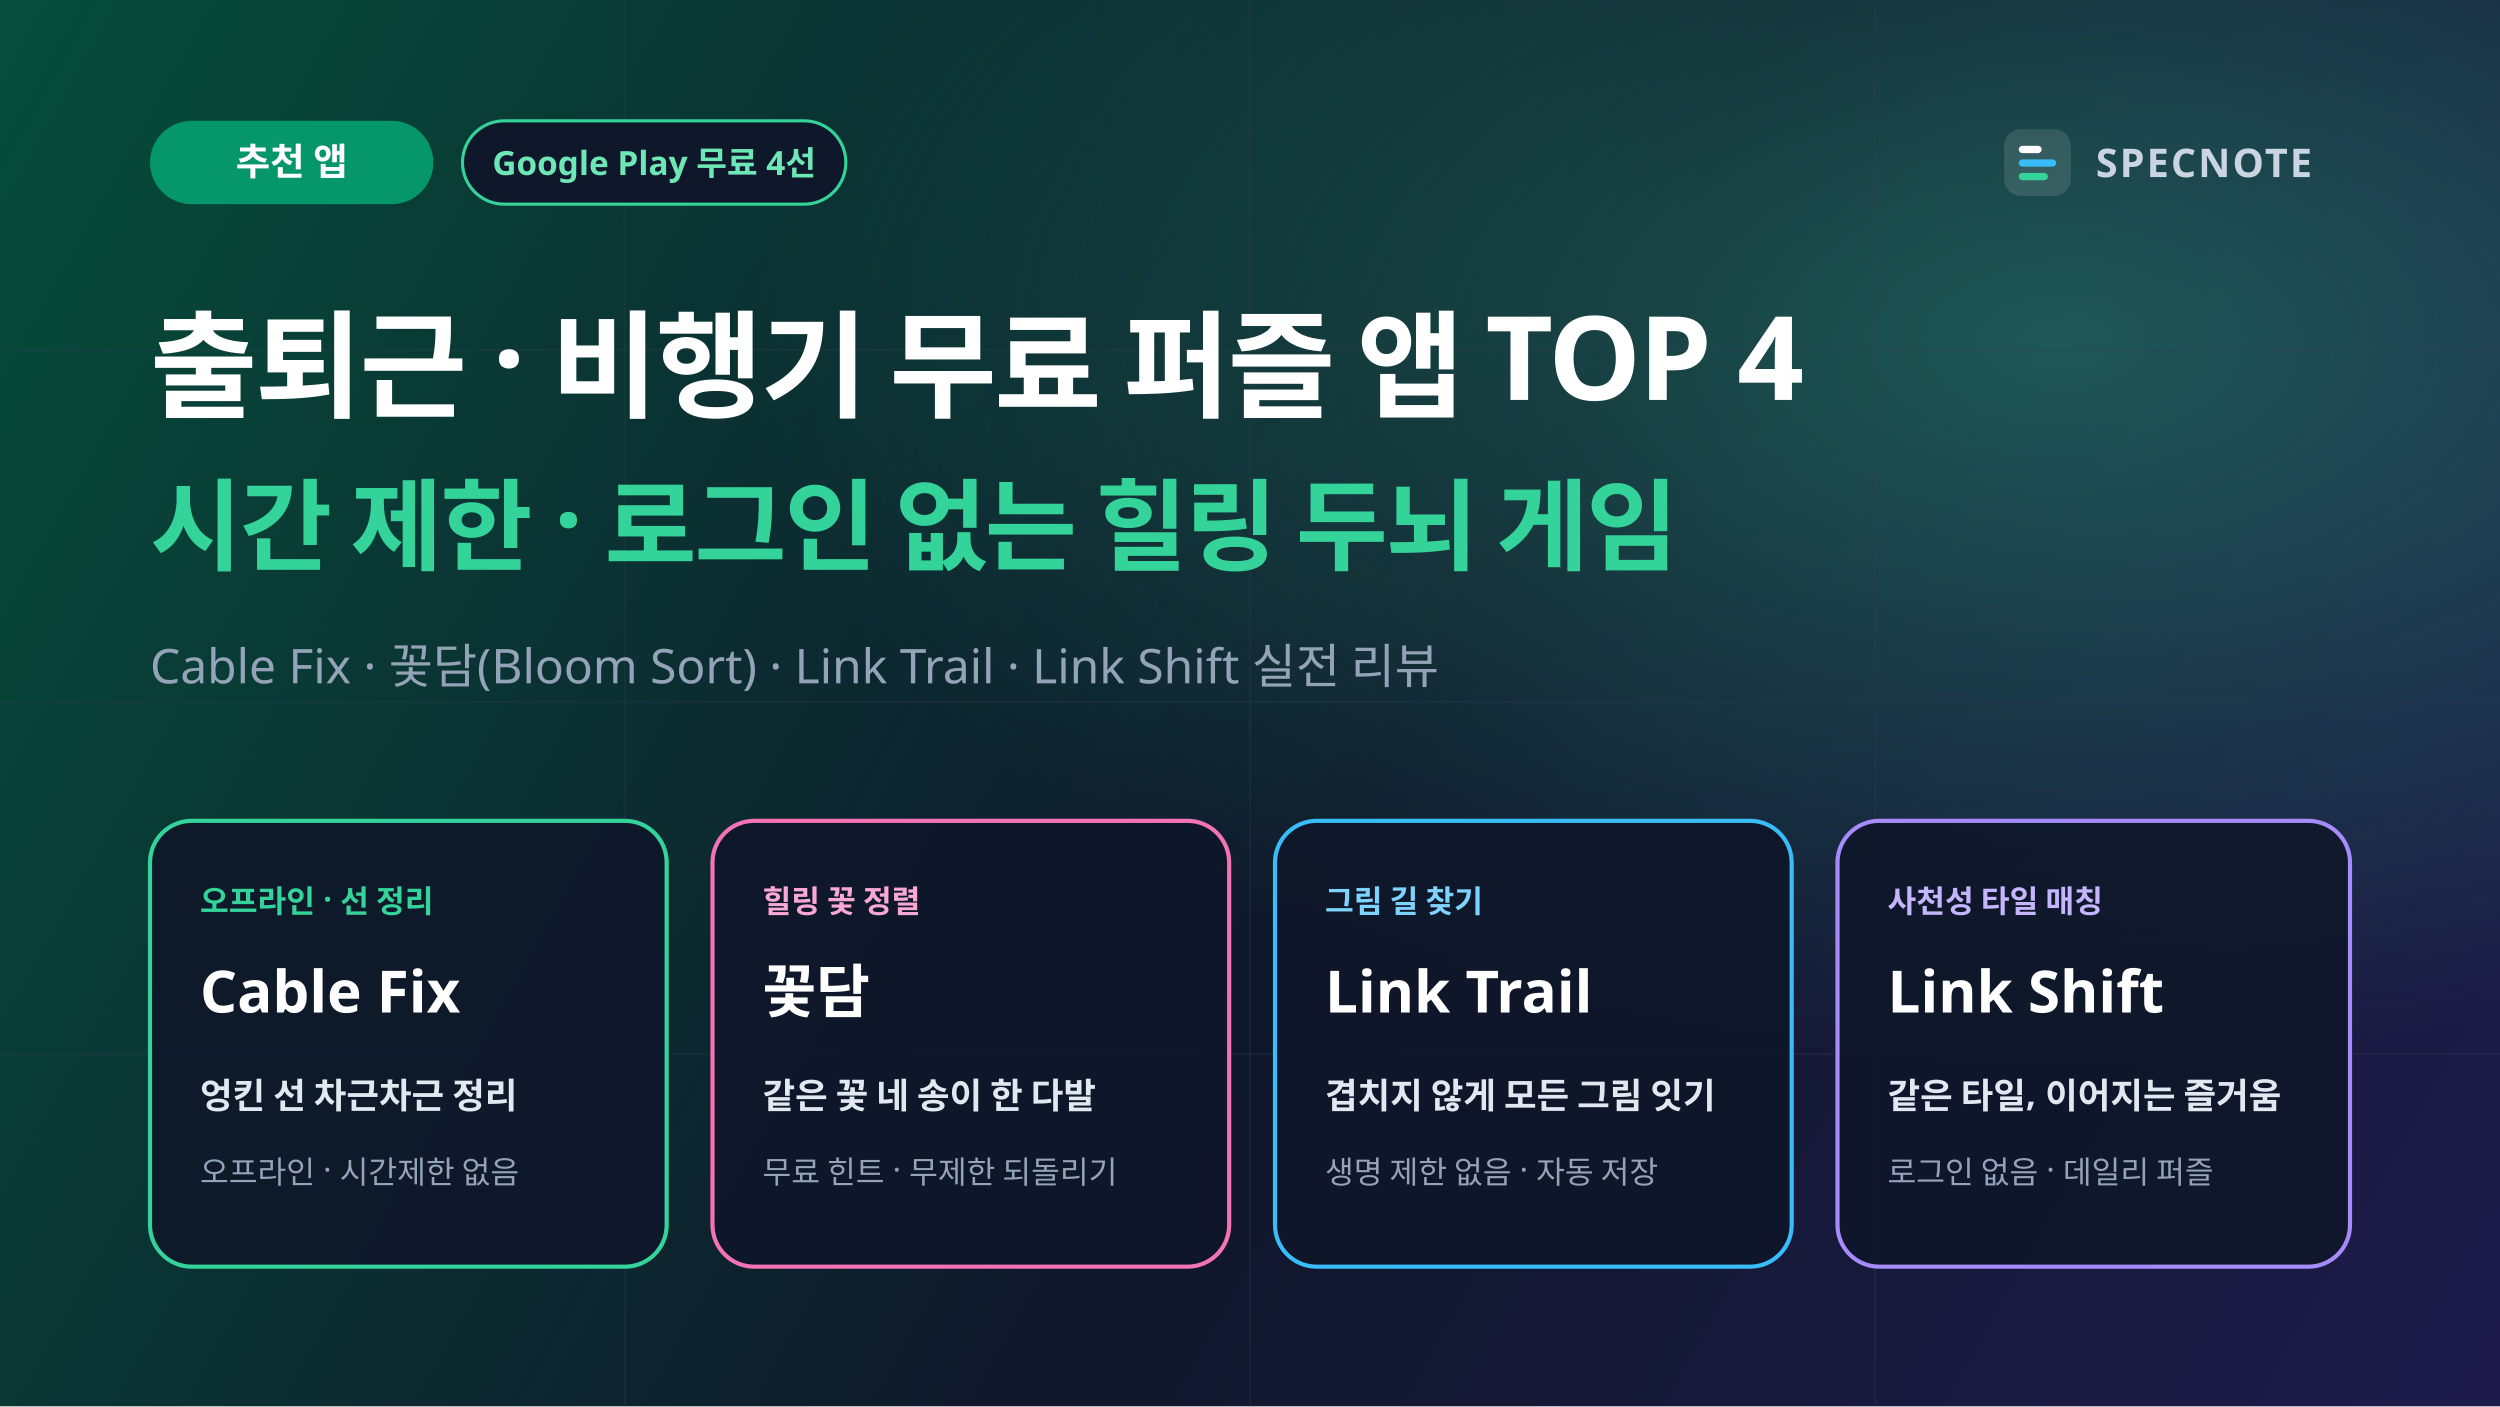
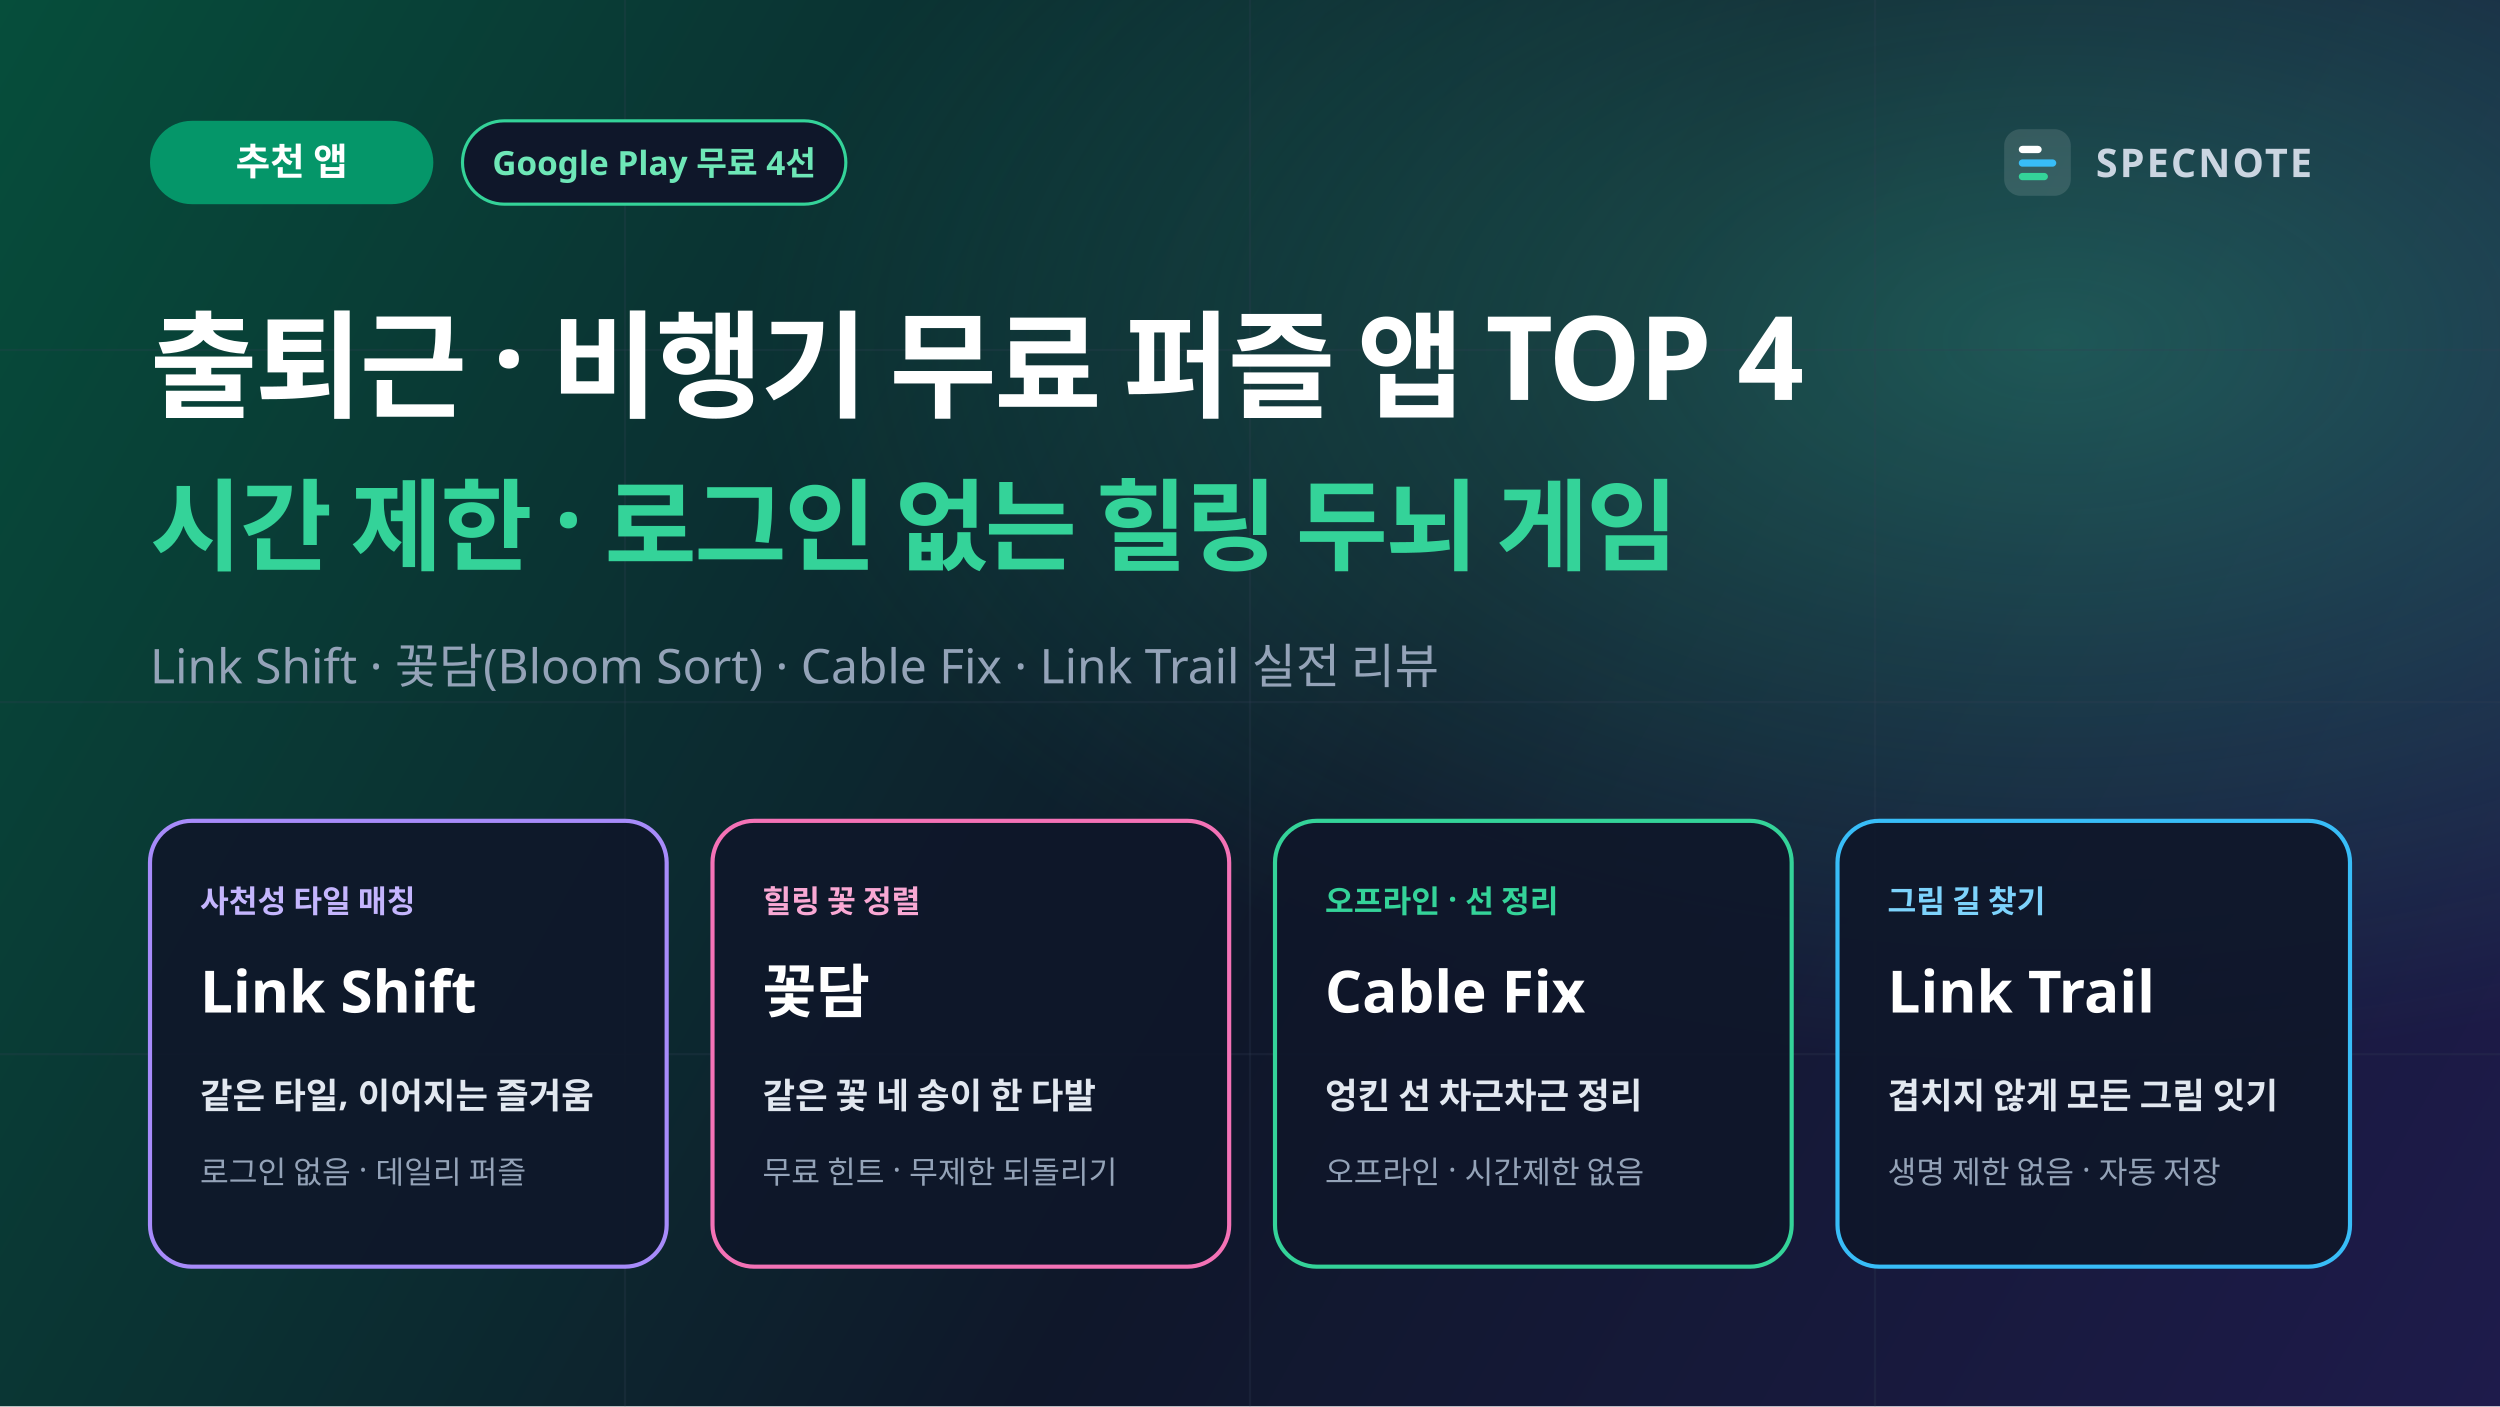
<svg xmlns="http://www.w3.org/2000/svg" viewBox="0 0 1200 675" fill="none">
  <defs>
    <linearGradient id="bg" x1="0" y1="0" x2="1200" y2="675" gradientUnits="userSpaceOnUse">
      <stop offset="0%" stop-color="#064E3B" />
      <stop offset="55%" stop-color="#0F172A" />
      <stop offset="100%" stop-color="#1E1B4B" />
    </linearGradient>
    <radialGradient id="glow" cx="0.82" cy="0.24" r="0.52">
      <stop offset="0%" stop-color="#34D399" stop-opacity="0.34" />
      <stop offset="100%" stop-color="#34D399" stop-opacity="0" />
    </radialGradient>
  </defs>
  <rect width="1200" height="675" fill="url(#bg)" />
  <rect width="1200" height="675" fill="url(#glow)" />
  <g stroke="#334155" stroke-opacity="0.24">
    <path d="M0 168H1200M0 337H1200M0 506H1200" />
    <path d="M300 0V675M600 0V675M900 0V675" />
  </g>
  <rect x="72" y="58" width="136" height="40" rx="20" fill="#059669" />
  <text x="140" y="84" text-anchor="middle" fill="#FFFFFF" font-family="'Pretendard', 'Apple SD Gothic Neo', 'Malgun Gothic', 'Noto Sans KR', sans-serif" font-size="18" font-weight="800">추천 앱</text>
  <rect x="222" y="58" width="184" height="40" rx="20" fill="#0F172A" stroke="#34D399" stroke-width="1.5" />
  <text x="314" y="84" text-anchor="middle" fill="#6EE7B7" font-family="'Pretendard', 'Malgun Gothic', sans-serif" font-size="16" font-weight="700">Google Play 무료 4선</text>
  <g transform="translate(962, 62)">
    <rect width="32" height="32" rx="8" fill="#FFFFFF" fill-opacity="0.12" />
    <rect x="7" y="8" width="11" height="3.5" rx="1.75" fill="#FFFFFF" />
    <rect x="7" y="14.5" width="18" height="3.5" rx="1.75" fill="#38BDF8" />
    <rect x="7" y="21" width="14" height="3.5" rx="1.75" fill="#34D399" />
    <text x="44" y="23" fill="#CBD5E1" font-family="'Pretendard', 'Malgun Gothic', sans-serif" font-size="19" font-weight="800" letter-spacing="1">SPECNOTE</text>
  </g>
  <text x="72" y="196" fill="#FFFFFF" font-family="'Pretendard', 'Apple SD Gothic Neo', 'Malgun Gothic', 'Noto Sans KR', sans-serif" font-size="56" font-weight="900" letter-spacing="-1.2">출퇴근 · 비행기 무료 퍼즐 앱 TOP 4</text>
  <text x="72" y="270" fill="#34D399" font-family="'Pretendard', 'Apple SD Gothic Neo', 'Malgun Gothic', 'Noto Sans KR', sans-serif" font-size="48" font-weight="900" letter-spacing="-1">시간 제한 · 로그인 없는 힐링 두뇌 게임</text>
-   <text x="72" y="328" fill="#94A3B8" font-family="'Pretendard', 'Malgun Gothic', sans-serif" font-size="23" font-weight="500">Cable Fix · 꽃담(Bloom Sort) · Link Trail · Link Shift 실전 리뷰</text>
-   <rect x="72" y="394" width="248" height="214" rx="20" fill="#0F172A" fill-opacity="0.9" stroke="#34D399" stroke-width="2" />
-   <text x="96" y="438" fill="#34D399" font-family="'Pretendard', 'Malgun Gothic', sans-serif" font-size="15" font-weight="800">오프라인 · 선 정리</text>
-   <text x="96" y="486" fill="#FFFFFF" font-family="'Pretendard', 'Malgun Gothic', sans-serif" font-size="28" font-weight="900">Cable Fix</text>
-   <text x="96" y="532" fill="#E2E8F0" font-family="'Pretendard', 'Malgun Gothic', sans-serif" font-size="17" font-weight="700">엉킨 선 차근차근 정리</text>
-   <text x="96" y="568" fill="#94A3B8" font-family="'Pretendard', 'Malgun Gothic', sans-serif" font-size="15">오프라인 · 시간제한 없음</text>
+   <text x="72" y="328" fill="#94A3B8" font-family="'Pretendard', 'Malgun Gothic', sans-serif" font-size="23" font-weight="500">Link Shift · 꽃담(Bloom Sort) · Cable Fix · Link Trail 실전 리뷰</text>
+   <rect x="72" y="394" width="248" height="214" rx="20" fill="#0F172A" fill-opacity="0.9" stroke="#A78BFA" stroke-width="2" />
+   <text x="96" y="438" fill="#C4B5FD" font-family="'Pretendard', 'Malgun Gothic', sans-serif" font-size="15" font-weight="800">사천성 타일 매칭</text>
+   <text x="96" y="486" fill="#FFFFFF" font-family="'Pretendard', 'Malgun Gothic', sans-serif" font-size="28" font-weight="900">Link Shift</text>
+   <text x="96" y="532" fill="#E2E8F0" font-family="'Pretendard', 'Malgun Gothic', sans-serif" font-size="17" font-weight="700">같은 타일, 이어지는 즐거움</text>
+   <text x="96" y="568" fill="#94A3B8" font-family="'Pretendard', 'Malgun Gothic', sans-serif" font-size="15">로그인 없음 · 데일리 퍼즐</text>
  <rect x="342" y="394" width="248" height="214" rx="20" fill="#0F172A" fill-opacity="0.9" stroke="#F472B6" stroke-width="2" />
  <text x="366" y="438" fill="#F9A8D4" font-family="'Pretendard', 'Malgun Gothic', sans-serif" font-size="15" font-weight="800">힐링 꽃 정렬</text>
  <text x="366" y="486" fill="#FFFFFF" font-family="'Pretendard', 'Malgun Gothic', sans-serif" font-size="28" font-weight="900">꽃담</text>
  <text x="366" y="532" fill="#E2E8F0" font-family="'Pretendard', 'Malgun Gothic', sans-serif" font-size="17" font-weight="700">같은 꽃 네 송이 한 다발</text>
  <text x="366" y="568" fill="#94A3B8" font-family="'Pretendard', 'Malgun Gothic', sans-serif" font-size="15">무료 힌트 · 무제한 되돌리기</text>
-   <rect x="612" y="394" width="248" height="214" rx="20" fill="#0F172A" fill-opacity="0.9" stroke="#38BDF8" stroke-width="2" />
-   <text x="636" y="438" fill="#7DD3FC" font-family="'Pretendard', 'Malgun Gothic', sans-serif" font-size="15" font-weight="800">그림 길 찾기</text>
-   <text x="636" y="486" fill="#FFFFFF" font-family="'Pretendard', 'Malgun Gothic', sans-serif" font-size="28" font-weight="900">Link Trail</text>
-   <text x="636" y="532" fill="#E2E8F0" font-family="'Pretendard', 'Malgun Gothic', sans-serif" font-size="17" font-weight="700">겹치지 않게 모든 그림 잇기</text>
-   <text x="636" y="568" fill="#94A3B8" font-family="'Pretendard', 'Malgun Gothic', sans-serif" font-size="15">생명 제한 없음 · 자동 저장</text>
-   <rect x="882" y="394" width="246" height="214" rx="20" fill="#0F172A" fill-opacity="0.9" stroke="#A78BFA" stroke-width="2" />
-   <text x="906" y="438" fill="#C4B5FD" font-family="'Pretendard', 'Malgun Gothic', sans-serif" font-size="15" font-weight="800">사천성 타일 매칭</text>
-   <text x="906" y="486" fill="#FFFFFF" font-family="'Pretendard', 'Malgun Gothic', sans-serif" font-size="28" font-weight="900">Link Shift</text>
-   <text x="906" y="532" fill="#E2E8F0" font-family="'Pretendard', 'Malgun Gothic', sans-serif" font-size="17" font-weight="700">같은 타일, 이어지는 즐거움</text>
-   <text x="906" y="568" fill="#94A3B8" font-family="'Pretendard', 'Malgun Gothic', sans-serif" font-size="15">로그인 없음 · 데일리 퍼즐</text>
+   <rect x="612" y="394" width="248" height="214" rx="20" fill="#0F172A" fill-opacity="0.9" stroke="#34D399" stroke-width="2" />
+   <text x="636" y="438" fill="#34D399" font-family="'Pretendard', 'Malgun Gothic', sans-serif" font-size="15" font-weight="800">오프라인 · 선 정리</text>
+   <text x="636" y="486" fill="#FFFFFF" font-family="'Pretendard', 'Malgun Gothic', sans-serif" font-size="28" font-weight="900">Cable Fix</text>
+   <text x="636" y="532" fill="#E2E8F0" font-family="'Pretendard', 'Malgun Gothic', sans-serif" font-size="17" font-weight="700">엉킨 선 차근차근 정리</text>
+   <text x="636" y="568" fill="#94A3B8" font-family="'Pretendard', 'Malgun Gothic', sans-serif" font-size="15">오프라인 · 시간제한 없음</text>
+   <rect x="882" y="394" width="246" height="214" rx="20" fill="#0F172A" fill-opacity="0.9" stroke="#38BDF8" stroke-width="2" />
+   <text x="906" y="438" fill="#7DD3FC" font-family="'Pretendard', 'Malgun Gothic', sans-serif" font-size="15" font-weight="800">그림 길 찾기</text>
+   <text x="906" y="486" fill="#FFFFFF" font-family="'Pretendard', 'Malgun Gothic', sans-serif" font-size="28" font-weight="900">Link Trail</text>
+   <text x="906" y="532" fill="#E2E8F0" font-family="'Pretendard', 'Malgun Gothic', sans-serif" font-size="17" font-weight="700">겹치지 않게 모든 그림 잇기</text>
+   <text x="906" y="568" fill="#94A3B8" font-family="'Pretendard', 'Malgun Gothic', sans-serif" font-size="15">생명 제한 없음 · 자동 저장</text>
</svg>
